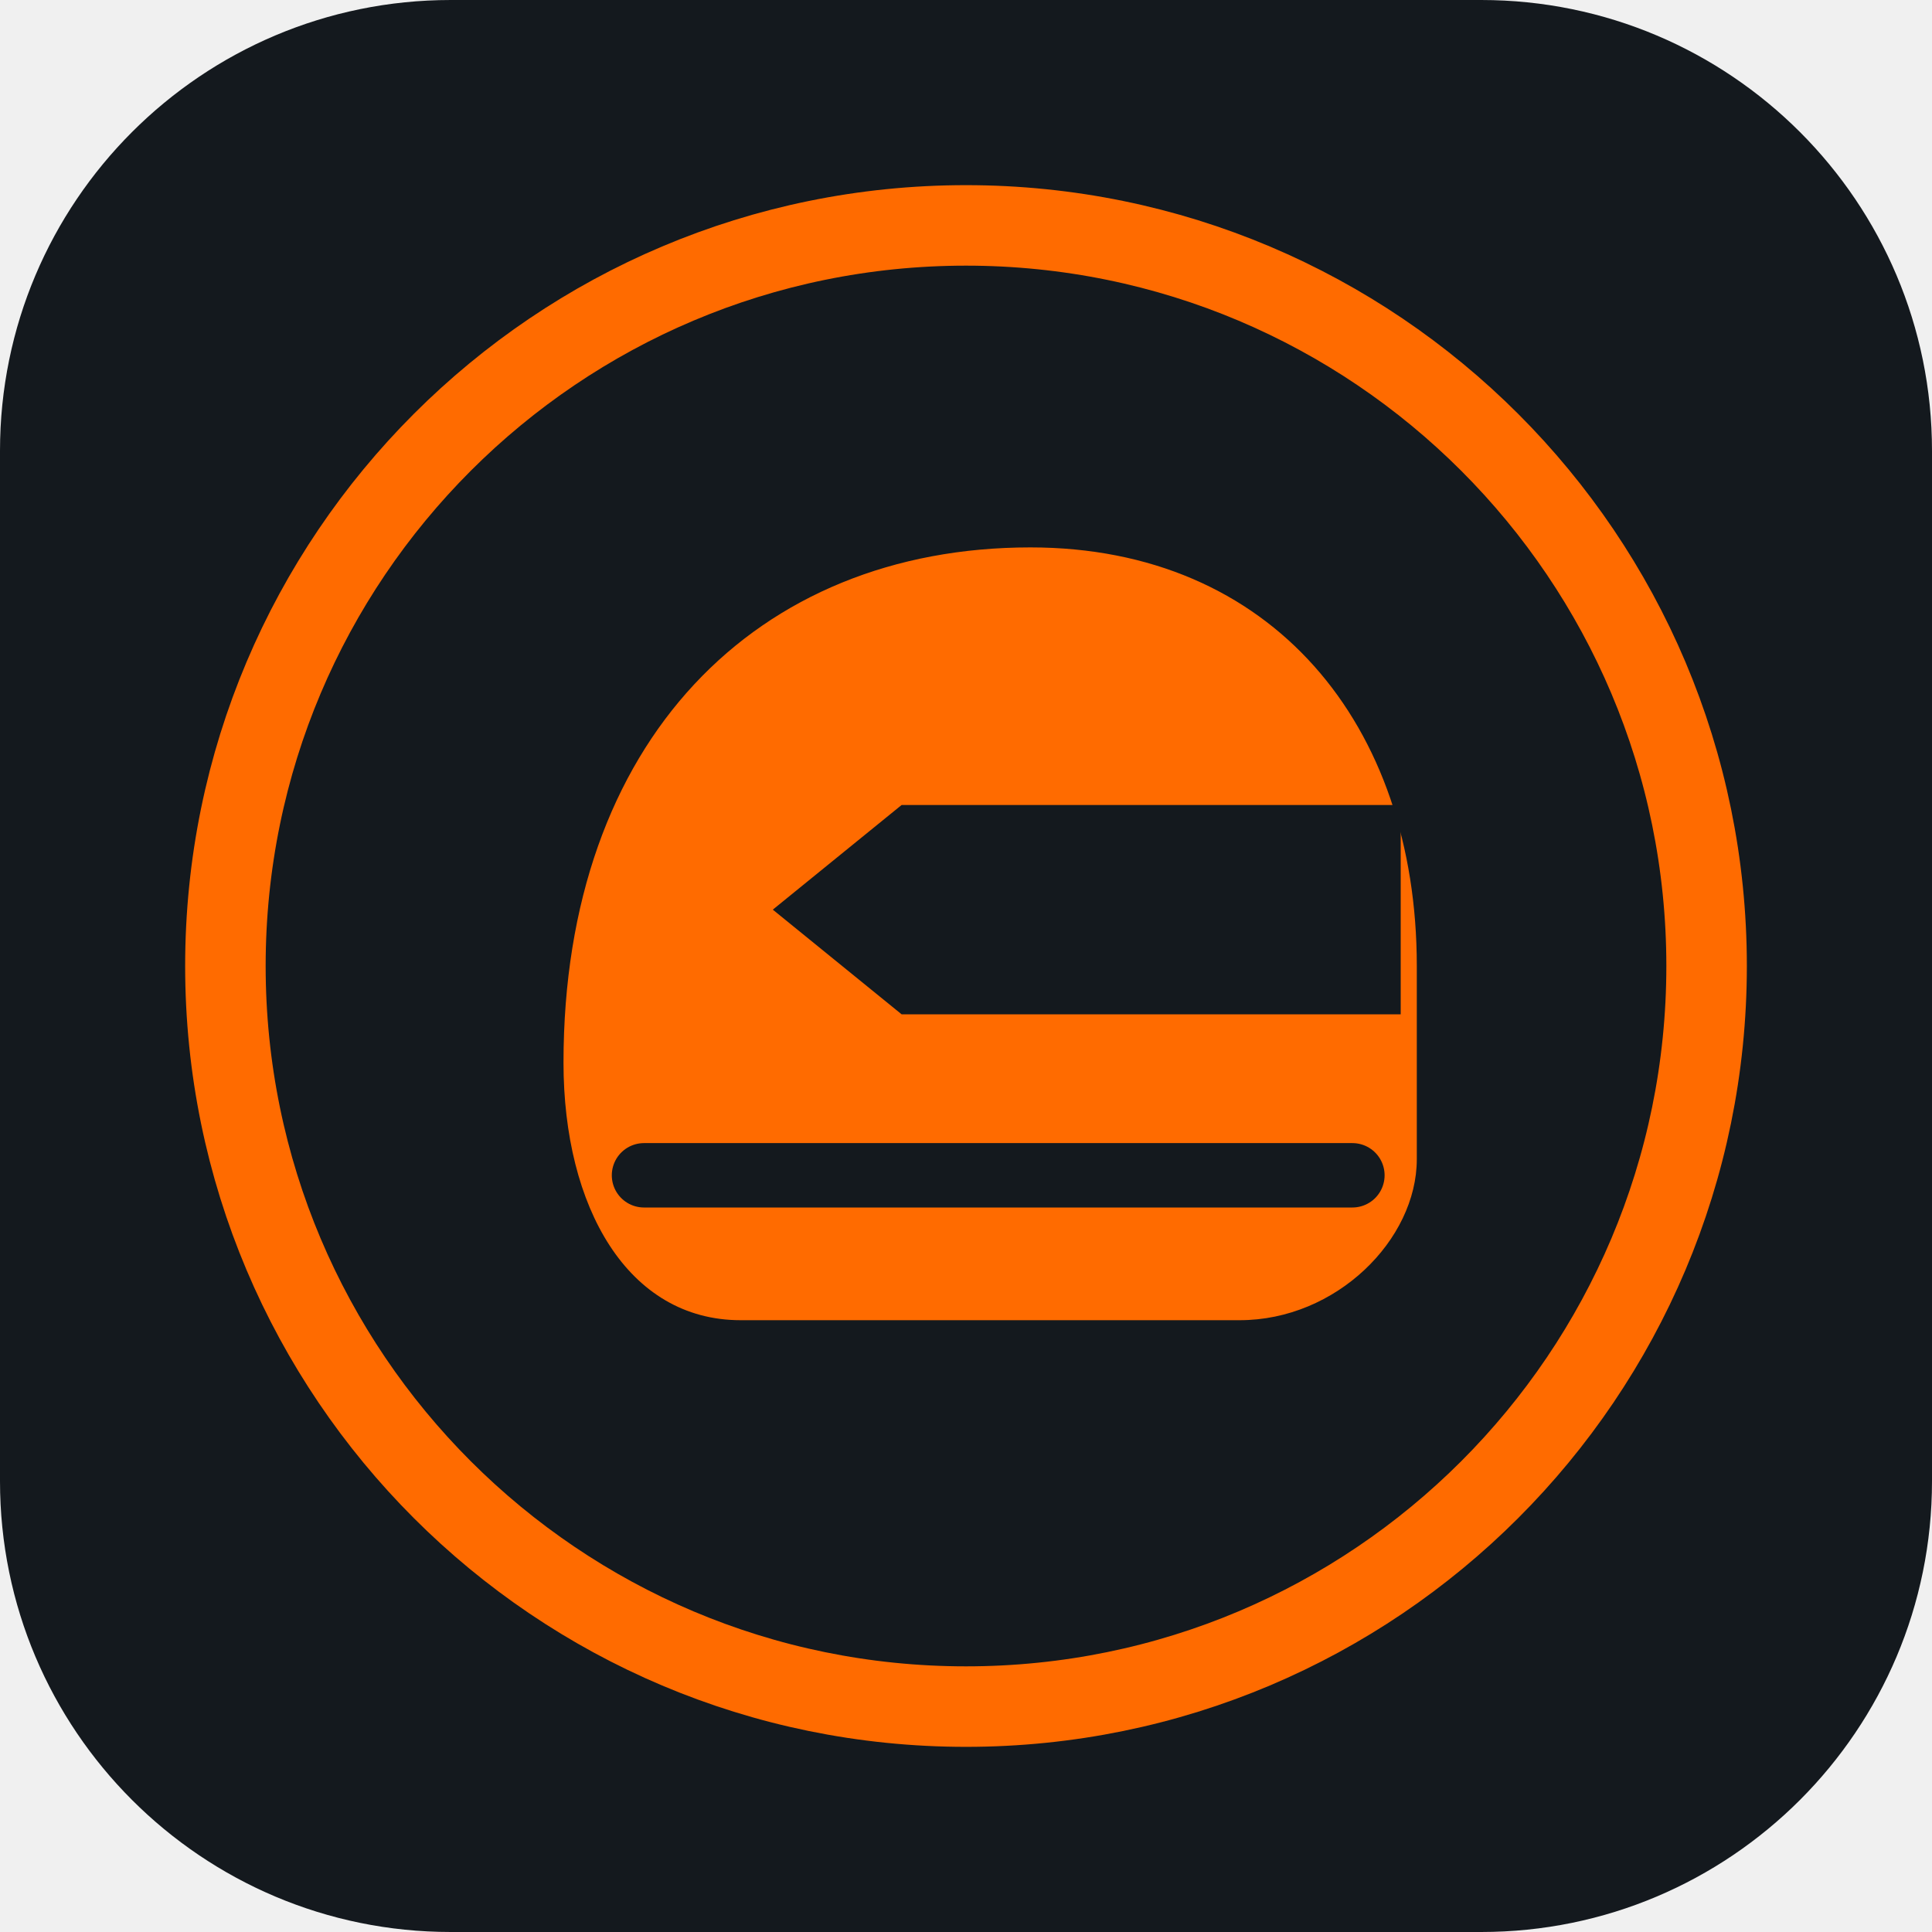
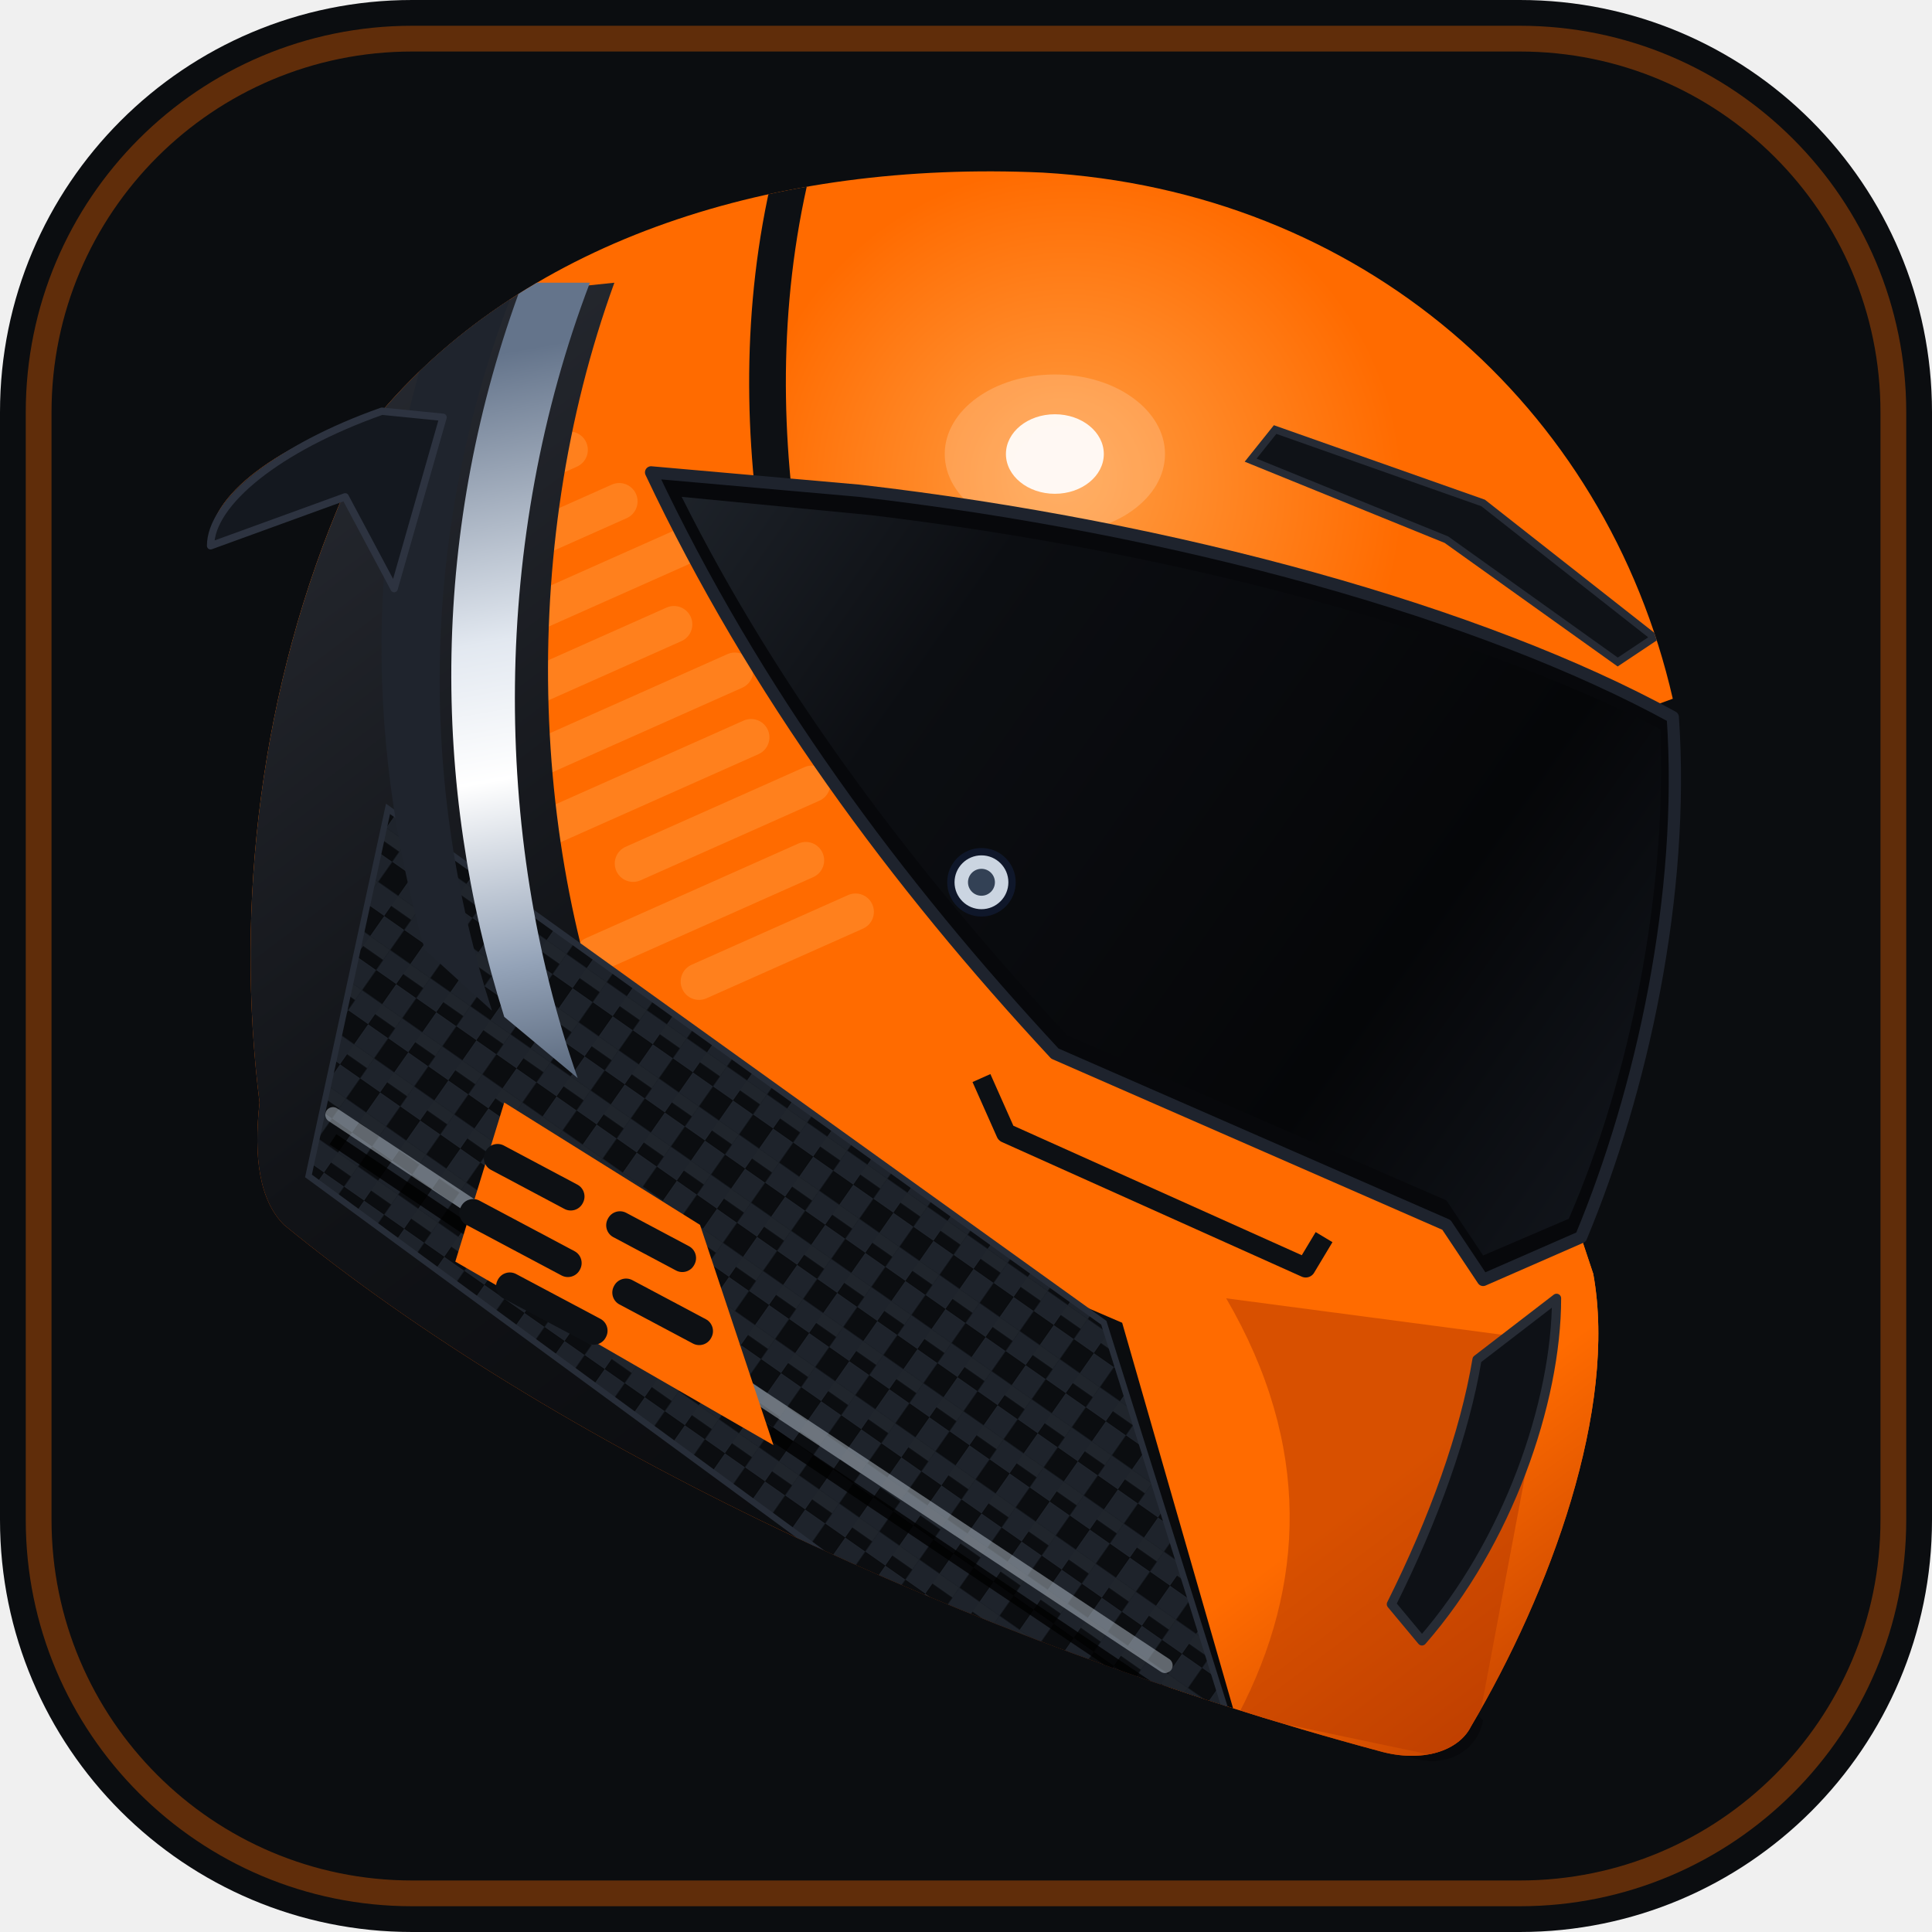
- <svg xmlns="http://www.w3.org/2000/svg" viewBox="0 0 120 120" fill="none">
-   <rect width="120" height="120" rx="28" fill="#14191E" />
-   <circle cx="60" cy="60" r="46" stroke="#FF6B00" stroke-width="5" />
-   <path d="M35 66C35 46 47 34 64 34C79 34 88 45 88 60V72C88 77 83 82 77 82H46C39 82 35 75 35 66Z" fill="#FF6B00" />
-   <path d="M56 50H87V63H56L48 56.5L56 50Z" fill="#14191E" />
-   <path d="M40 73H84" stroke="#14191E" stroke-width="4" stroke-linecap="round" />
+ <svg xmlns="http://www.w3.org/2000/svg" viewBox="0 0 300 300" fill="none">
+   <defs>
+     <radialGradient id="domeGrad" cx="58%" cy="28%" r="65%" fx="55%" fy="24%">
+       <stop offset="0%" stop-color="#FF9E44" />
+       <stop offset="28%" stop-color="#FF6B00" />
+       <stop offset="78%" stop-color="#FF6B00" />
+       <stop offset="100%" stop-color="#B83B00" />
+     </radialGradient>
+     <linearGradient id="chinGrad" x1="180" y1="180" x2="255" y2="280" gradientUnits="userSpaceOnUse">
+       <stop offset="0%" stop-color="#FF6B00" />
+       <stop offset="55%" stop-color="#FF6B00" />
+       <stop offset="100%" stop-color="#B83B00" />
+     </linearGradient>
+     <linearGradient id="carbonBase" x1="30" y1="70" x2="185" y2="275" gradientUnits="userSpaceOnUse">
+       <stop offset="0%" stop-color="#262930" />
+       <stop offset="40%" stop-color="#111317" />
+       <stop offset="100%" stop-color="#07080A" />
+     </linearGradient>
+     <linearGradient id="silverBand" x1="65" y1="55" x2="88" y2="185" gradientUnits="userSpaceOnUse">
+       <stop offset="0%" stop-color="#64748B" />
+       <stop offset="35%" stop-color="#E2E8F0" />
+       <stop offset="52%" stop-color="#FFFFFF" />
+       <stop offset="75%" stop-color="#94A3B8" />
+       <stop offset="100%" stop-color="#334155" />
+     </linearGradient>
+     <linearGradient id="visorGrad" x1="100" y1="78" x2="265" y2="195" gradientUnits="userSpaceOnUse">
+       <stop offset="0%" stop-color="#1E232A" />
+       <stop offset="25%" stop-color="#0C0E12" />
+       <stop offset="70%" stop-color="#050608" />
+       <stop offset="100%" stop-color="#14181F" />
+     </linearGradient>
+     <pattern id="carbonPattern" width="8" height="8" patternTransform="rotate(35)" patternUnits="userSpaceOnUse">
+       <rect width="8" height="8" fill="#0B0D10" />
+       <rect x="0" y="0" width="4" height="4" fill="#1E232B" />
+       <rect x="4" y="4" width="4" height="4" fill="#1E232B" />
+       <rect x="0" y="4" width="4" height="2" fill="#2E3540" opacity="0.6" />
+     </pattern>
+     <clipPath id="helmetClip">
+       <path d="M 48 76 L 26 85 C 25 78, 35 69, 54 63 C 78 35, 118 22, 162 24 C 214 27, 254 62, 265 110 L 254 114 L 264 118 C 265 144, 259 175, 250 198 L 252 204 C 256 226, 245 256, 232 278 C 230 282, 224 284, 217 282 C 150 264, 82 232, 38 196 C 34 192, 33 185, 34 176 C 30 144, 34 108, 48 76 Z" />
+     </clipPath>
+   </defs>
+   <rect width="300" height="300" rx="64" fill="#0B0D10" />
+   <rect x="6" y="6" width="288" height="288" rx="58" stroke="#FF6B00" stroke-opacity="0.35" stroke-width="4" />
+   <g transform="translate(8, 4) scale(0.95)">
+     <path d="M 35 190 C 82 228, 150 262, 222 283 C 228 285, 233 282, 234 277 L 228 271 C 155 250, 88 218, 40 182 Z" fill="#08090C" />
+     <g clip-path="url(#helmetClip)">
+       <rect x="0" y="0" width="300" height="300" fill="url(#domeGrad)" />
+       <path d="M 165 170 L 265 190 L 260 290 L 185 285 Z" fill="url(#chinGrad)" />
+       <path d="M 192 208 C 206 232, 205 255, 194 276 L 232 284 L 245 215 Z" fill="#B83B00" opacity="0.55" />
+       <g opacity="0.42" fill="#FF9E44" transform="rotate(-24 105 115)">
+         <rect x="74" y="62" width="34" height="6" rx="3" />
+         <rect x="68" y="73" width="44" height="6" rx="3" />
+         <rect x="82" y="84" width="36" height="6" rx="3" />
+         <rect x="64" y="95" width="48" height="6" rx="3" />
+         <rect x="76" y="106" width="42" height="6" rx="3" />
+         <rect x="70" y="117" width="46" height="6" rx="3" />
+         <rect x="84" y="128" width="38" height="6" rx="3" />
+         <rect x="72" y="139" width="44" height="6" rx="3" />
+         <rect x="86" y="150" width="34" height="6" rx="3" />
+       </g>
+       <path d="M 119 20 C 113 42, 113 64, 116 84 L 122 84 C 119 64, 119 42, 125 20 Z" fill="#0D1014" />
+       <path d="M 15 50 L 92 42 C 76 86, 78 138, 96 178 L 175 212 L 196 285 L 15 285 Z" fill="url(#carbonBase)" />
+       <path d="M 55 128 L 172 212 L 194 282 L 162 276 L 42 188 Z" fill="url(#carbonPattern)" stroke="#272D38" stroke-width="1" />
+       <path d="M 46 178 L 182 268" stroke="#CBD5E1" stroke-width="2.5" stroke-opacity="0.45" stroke-linecap="round" />
+       <path d="M 46 182 L 180 272" stroke="#000000" stroke-width="2" stroke-opacity="0.8" />
+       <path d="M 88 42 C 72 84, 72 132, 86 172 L 74 162 C 62 124, 62 82, 77 42 Z" fill="url(#silverBand)" />
+       <path d="M 76 42 C 60 82, 60 124, 72 161 L 61 151 C 51 116, 51 78, 65 42 Z" fill="#1F242D" />
+       <path d="M 74 176 L 106 196 L 118 232 L 66 202 Z" fill="#FF6B00" />
+       <g fill="#0D1014">
+         <rect x="72" y="182" width="18" height="4.5" rx="2.2" transform="rotate(28 72 182)" />
+         <rect x="92" y="193" width="16" height="4.5" rx="2.2" transform="rotate(28 92 193)" />
+         <rect x="68" y="191" width="22" height="4.5" rx="2.2" transform="rotate(28 68 191)" />
+         <rect x="93" y="204" width="18" height="4.5" rx="2.2" transform="rotate(28 93 204)" />
+         <rect x="74" y="203" width="20" height="4.5" rx="2.2" transform="rotate(28 74 203)" />
+       </g>
+       <path d="M 152 172 L 156 181 L 205 203 L 208 198" fill="none" stroke="#0D1014" stroke-width="3.2" stroke-linejoin="round" />
+       <path d="M 200 66 L 234 78 L 262 100 L 256 104 L 228 84 L 196 71 Z" fill="#0F1217" stroke="#262B35" stroke-width="1.2" />
+       <path d="M 233 218 L 246 208 C 246 225, 238 248, 224 264 L 219 258 C 226 244, 231 230, 233 218 Z" fill="#0E1116" stroke="#272C35" stroke-width="1.5" stroke-linejoin="round" />
+       <ellipse cx="164" cy="70" rx="8" ry="6.5" fill="#FFFFFF" opacity="0.92" />
+       <ellipse cx="164" cy="70" rx="18" ry="13" fill="#FFFFFF" opacity="0.18" />
+     </g>
+     <path d="M 54 63 C 37 69, 26 78, 26 85 L 48 77 L 56 92 L 64 64 Z" fill="#14181F" stroke="#2D3340" stroke-width="1.2" stroke-linejoin="round" />
+     <path d="M 98 73 L 132 76 C 184 82, 234 96, 265 113 C 267 142, 260 174, 250 198 L 234 205 L 228 196 L 164 168 C 138 140, 115 109, 98 73 Z" fill="#07080B" stroke="#1E232D" stroke-width="2" stroke-linejoin="round" />
+     <path d="M 103 77 L 134 80 C 184 86, 232 99, 263 115 C 264 142, 258 172, 248 195 L 234 201 L 228 192 L 166 165 C 141 138, 119 109, 103 77 Z" fill="url(#visorGrad)" />
+     <circle cx="152" cy="140" r="5" fill="#CBD5E1" stroke="#0F172A" stroke-width="1.2" />
+     <circle cx="152" cy="140" r="2.2" fill="#334155" />
+   </g>
</svg>
